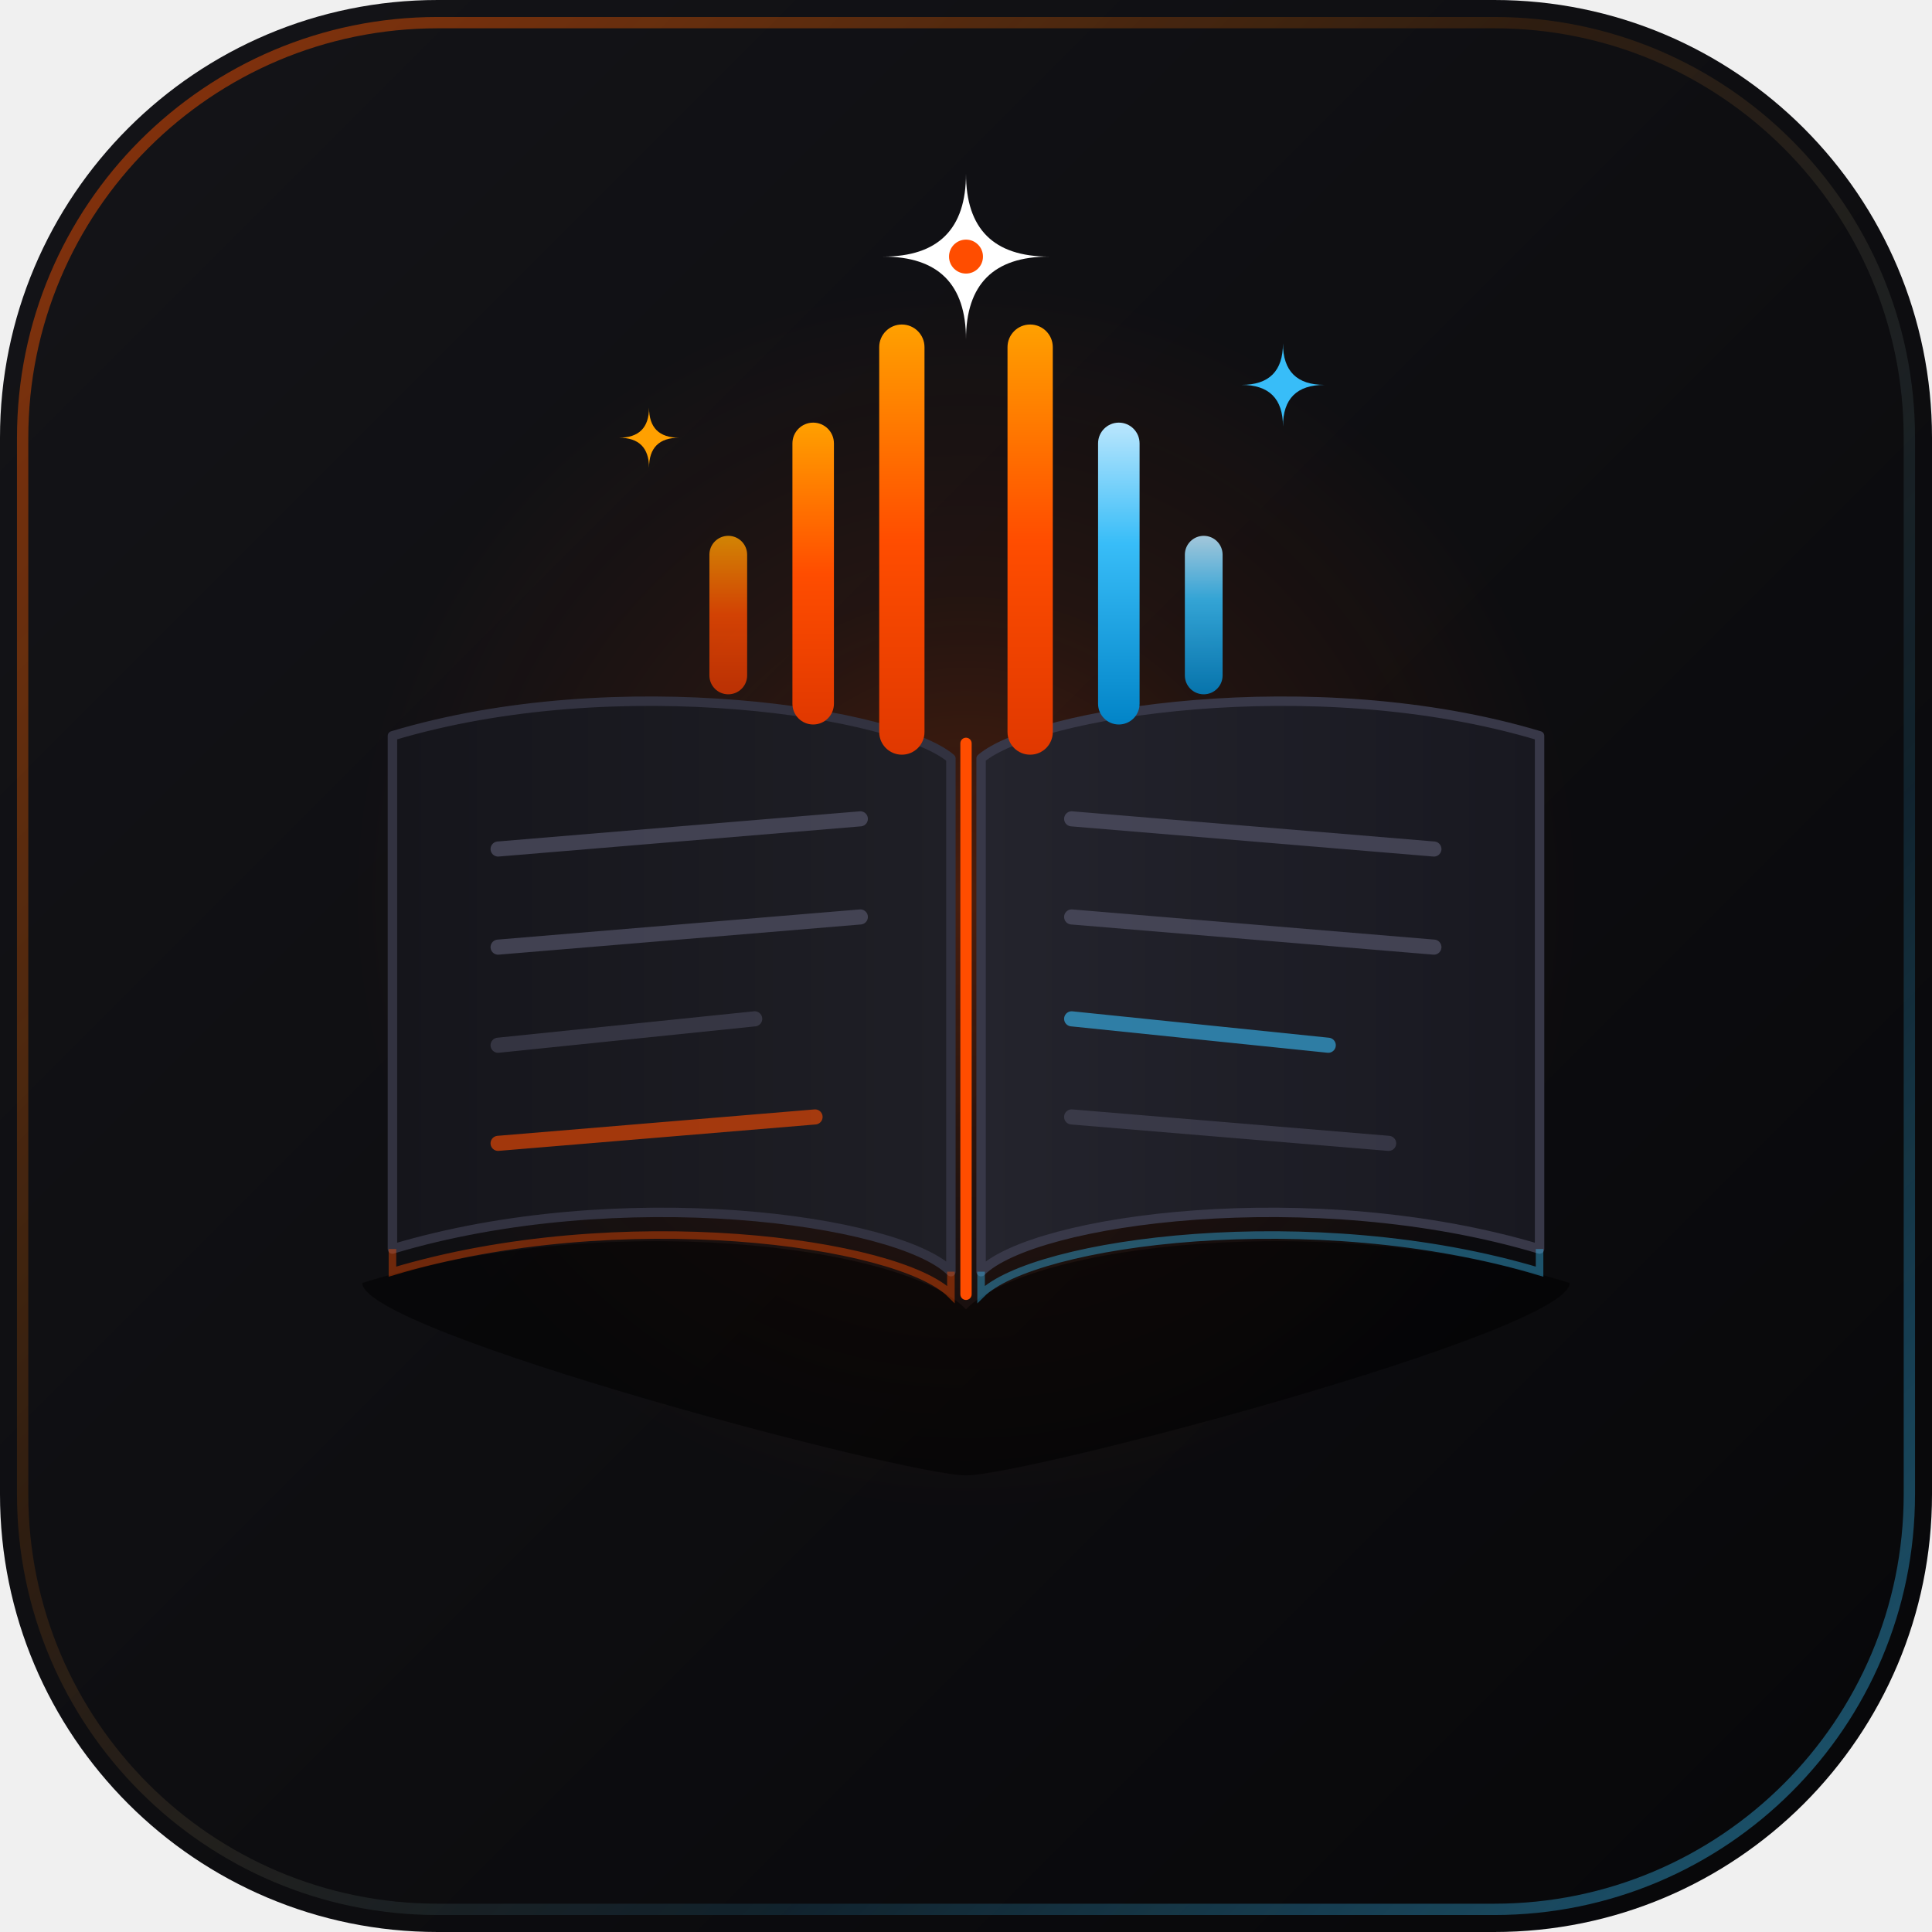
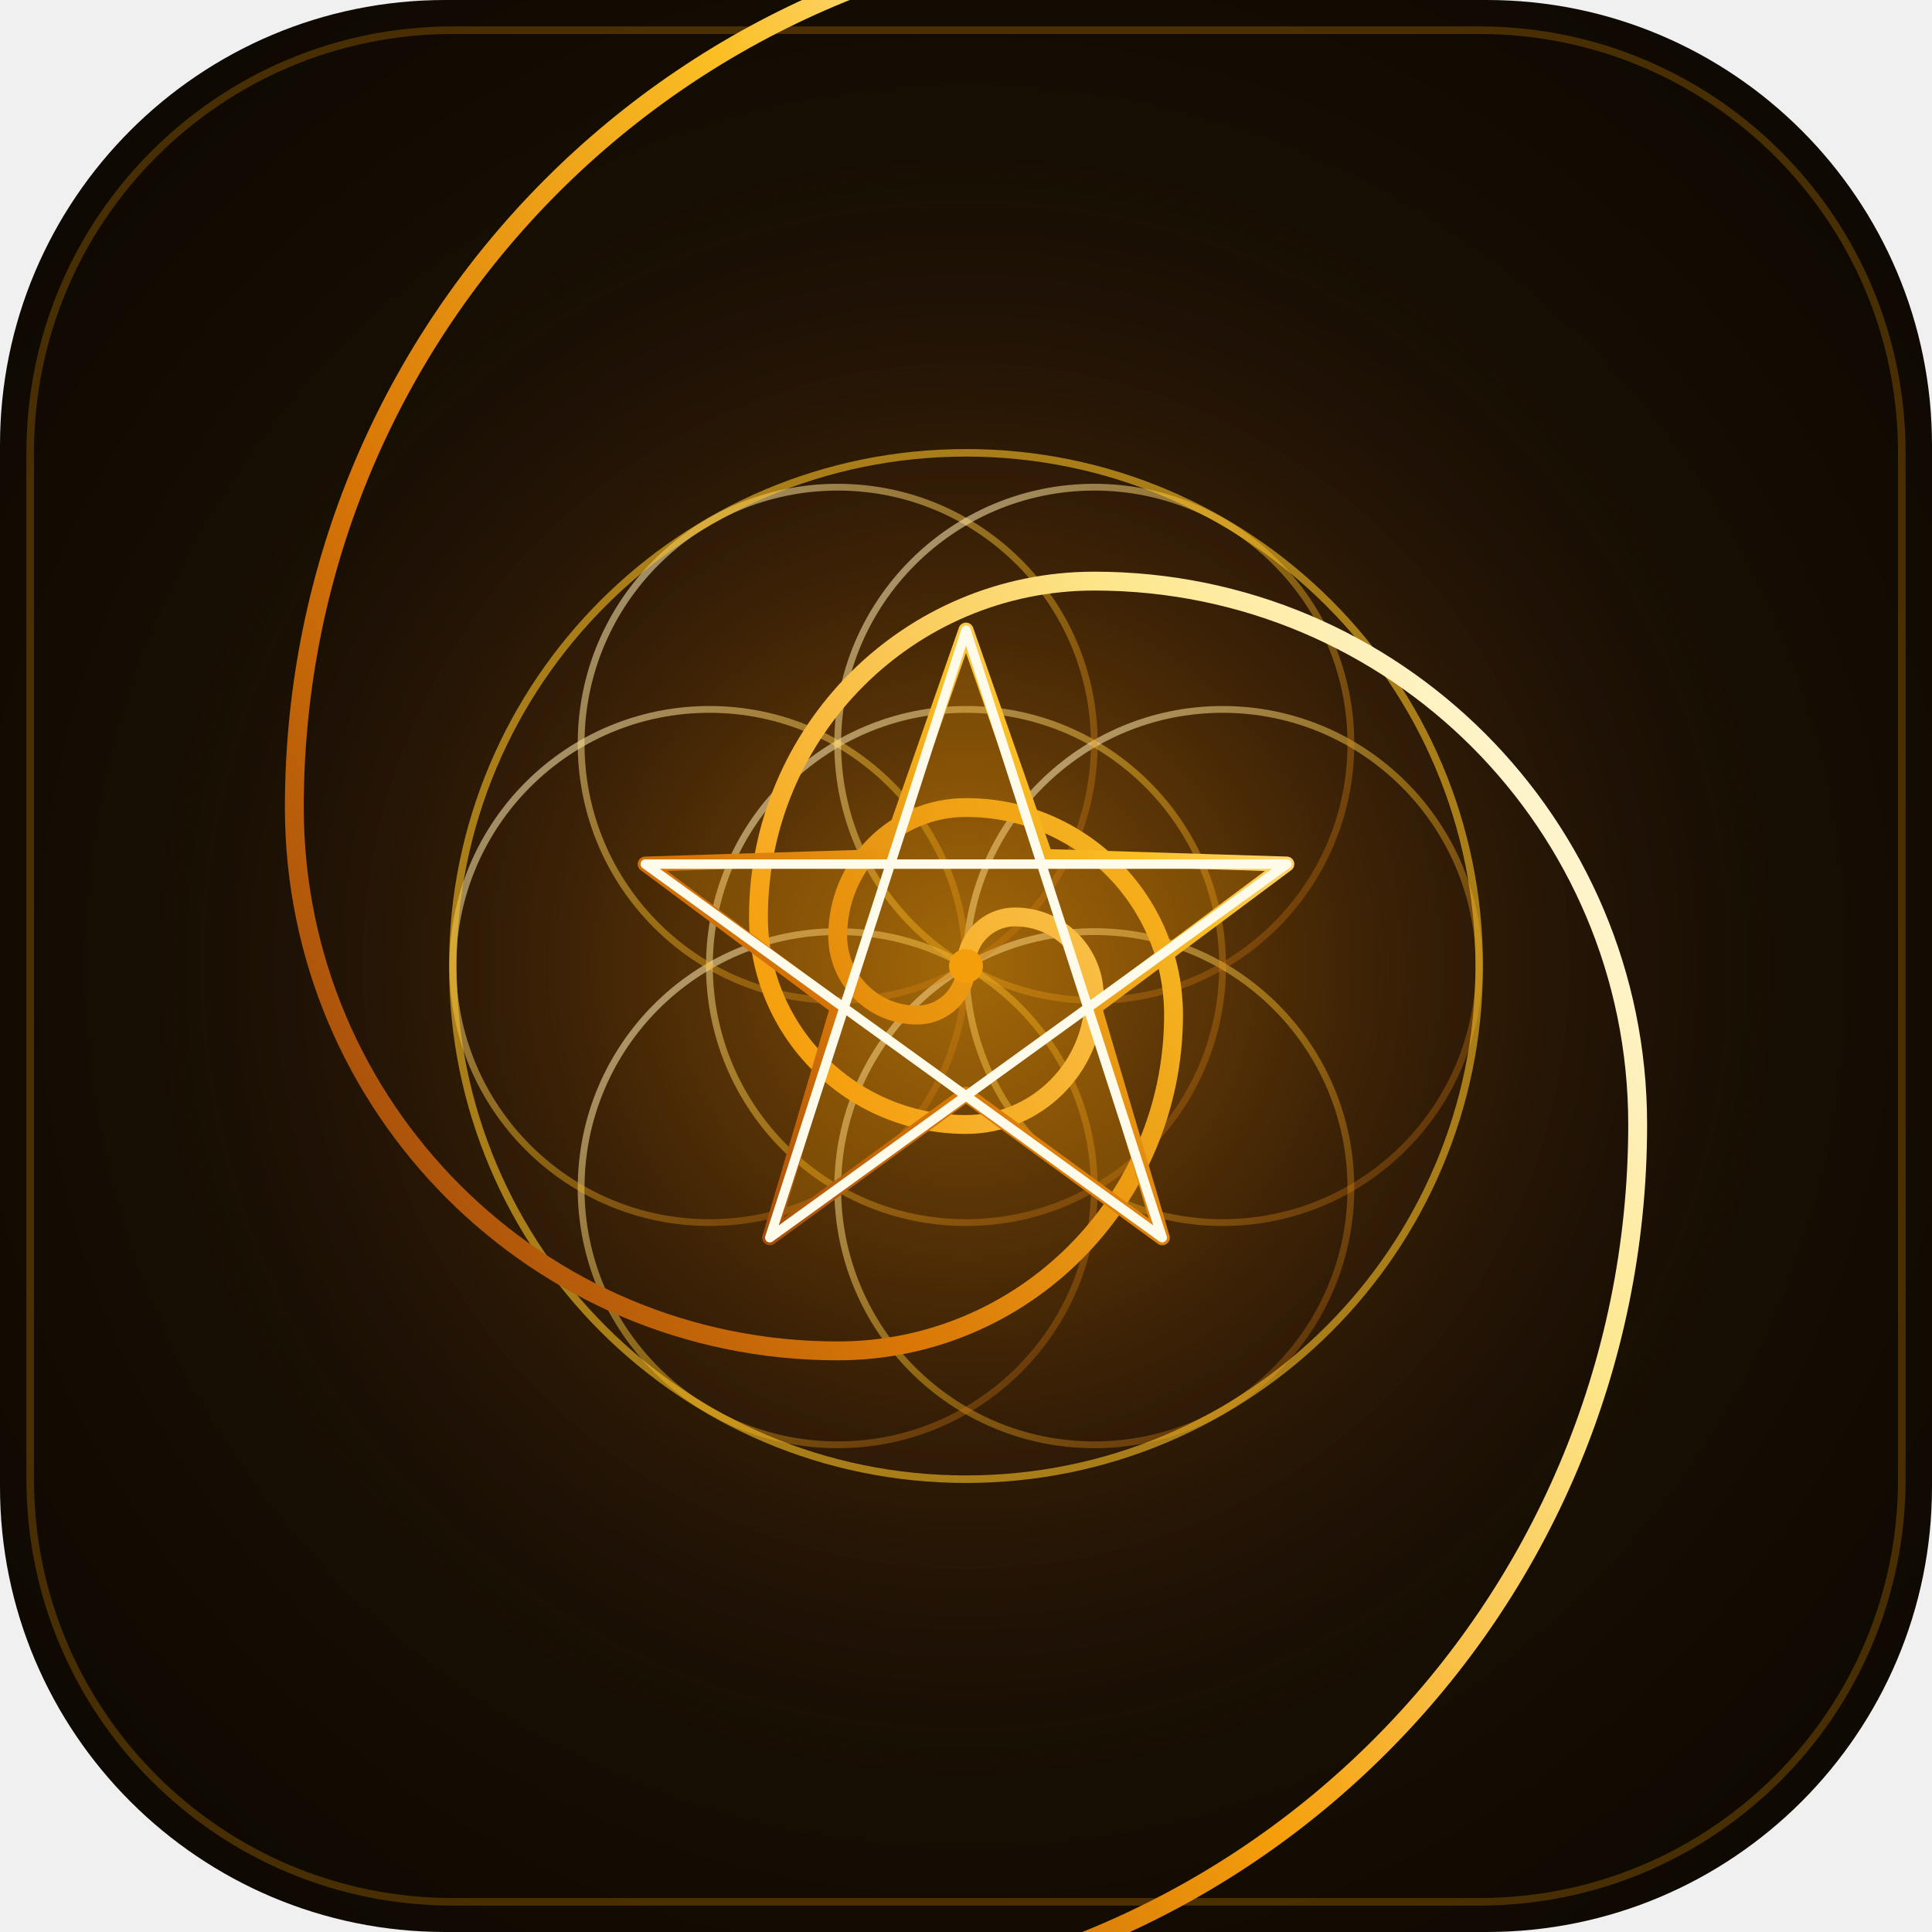
<svg xmlns="http://www.w3.org/2000/svg" viewBox="0 0 512 512" width="100%" height="100%">
  <defs>
-     <linearGradient id="bgGrad" x1="0%" y1="0%" x2="100%" y2="100%">
-       <stop offset="0%" stop-color="#141418" />
-       <stop offset="50%" stop-color="#0E0E11" />
-       <stop offset="100%" stop-color="#070709" />
+     <radialGradient id="favGoldenBg" cx="50%" cy="50%" r="72%">
+       <stop offset="0%" stop-color="#2E1C07" />
+       <stop offset="45%" stop-color="#1C1104" />
+       <stop offset="78%" stop-color="#100A02" />
+       <stop offset="100%" stop-color="#080501" />
+     </radialGradient>
+     <radialGradient id="favCenterAura" cx="50%" cy="50%" r="55%">
+       <stop offset="0%" stop-color="#F59E0B" stop-opacity="0.45" />
+       <stop offset="35%" stop-color="#D97706" stop-opacity="0.22" />
+       <stop offset="70%" stop-color="#78350F" stop-opacity="0.08" />
+       <stop offset="100%" stop-color="#000000" stop-opacity="0" />
+     </radialGradient>
+     <linearGradient id="favSpiral1" x1="0%" y1="100%" x2="100%" y2="0%">
+       <stop offset="0%" stop-color="#92400E" />
+       <stop offset="35%" stop-color="#D97706" />
+       <stop offset="70%" stop-color="#FBBF24" />
+       <stop offset="100%" stop-color="#FFFBEB" />
    </linearGradient>
-     <linearGradient id="borderGrad" x1="0%" y1="0%" x2="100%" y2="100%">
-       <stop offset="0%" stop-color="#FF4D00" stop-opacity="0.8" />
-       <stop offset="40%" stop-color="#FF7A00" stop-opacity="0.2" />
-       <stop offset="70%" stop-color="#38BDF8" stop-opacity="0.2" />
-       <stop offset="100%" stop-color="#38BDF8" stop-opacity="0.7" />
+     <linearGradient id="favSpiral2" x1="100%" y1="0%" x2="0%" y2="100%">
+       <stop offset="0%" stop-color="#B45309" />
+       <stop offset="35%" stop-color="#F59E0B" />
+       <stop offset="70%" stop-color="#FDE68A" />
+       <stop offset="100%" stop-color="#FFFFFF" />
    </linearGradient>
-     <linearGradient id="accentOrange" x1="0%" y1="100%" x2="0%" y2="0%">
-       <stop offset="0%" stop-color="#E03800" />
-       <stop offset="50%" stop-color="#FF4D00" />
-       <stop offset="100%" stop-color="#FFA000" />
+     <linearGradient id="favFlowerGold" x1="0%" y1="0%" x2="100%" y2="100%">
+       <stop offset="0%" stop-color="#FFFBEB" stop-opacity="0.6" />
+       <stop offset="50%" stop-color="#FBBF24" stop-opacity="0.45" />
+       <stop offset="100%" stop-color="#B45309" stop-opacity="0.3" />
    </linearGradient>
-     <linearGradient id="voiceCyan" x1="0%" y1="100%" x2="0%" y2="0%">
-       <stop offset="0%" stop-color="#0284C7" />
-       <stop offset="60%" stop-color="#38BDF8" />
-       <stop offset="100%" stop-color="#BAE6FD" />
-     </linearGradient>
-     <linearGradient id="leftPageGrad" x1="100%" y1="50%" x2="0%" y2="50%">
-       <stop offset="0%" stop-color="#1F1F26" />
-       <stop offset="100%" stop-color="#15151B" />
-     </linearGradient>
-     <linearGradient id="rightPageGrad" x1="0%" y1="50%" x2="100%" y2="50%">
-       <stop offset="0%" stop-color="#24242D" />
-       <stop offset="100%" stop-color="#181820" />
-     </linearGradient>
-     <radialGradient id="centerGlow" cx="50%" cy="48%" r="45%">
-       <stop offset="0%" stop-color="#FF4D00" stop-opacity="0.25" />
-       <stop offset="50%" stop-color="#FF4D00" stop-opacity="0.08" />
-       <stop offset="100%" stop-color="#FF4D00" stop-opacity="0" />
-     </radialGradient>
  </defs>
-   <rect x="0" y="0" width="512" height="512" rx="116" fill="url(#bgGrad)" />
-   <rect x="6" y="6" width="500" height="500" rx="110" fill="none" stroke="url(#borderGrad)" stroke-width="3" opacity="0.65" />
-   <circle cx="256" cy="245" r="180" fill="url(#centerGlow)" />
-   <g transform="translate(0, 15)">
-     <path d="M 96 325 C 160 305 240 315 256 332 C 272 315 352 305 416 325 C 416 338 272 376 256 376 C 240 376 96 338 96 325 Z" fill="#000000" opacity="0.5" />
-     <path d="M 104 316 C 164 298 238 308 252 322 L 252 186 C 238 174 164 162 104 180 Z" fill="url(#leftPageGrad)" stroke="#323240" stroke-width="2.5" stroke-linejoin="round" />
-     <path d="M 260 322 C 274 308 348 298 408 316 L 408 180 C 348 162 274 174 260 186 Z" fill="url(#rightPageGrad)" stroke="#383848" stroke-width="2.5" stroke-linejoin="round" />
-     <path d="M 104 316 L 104 322 C 164 304 238 314 252 328 L 252 322" fill="none" stroke="#FF4D00" stroke-width="2" opacity="0.4" />
-     <path d="M 408 316 L 408 322 C 348 304 274 314 260 328 L 260 322" fill="none" stroke="#38BDF8" stroke-width="2" opacity="0.4" />
-     <line x1="132" y1="210" x2="228" y2="202" stroke="#525266" stroke-width="4" stroke-linecap="round" opacity="0.7" />
-     <line x1="132" y1="236" x2="228" y2="228" stroke="#525266" stroke-width="4" stroke-linecap="round" opacity="0.7" />
-     <line x1="132" y1="262" x2="200" y2="255" stroke="#525266" stroke-width="4" stroke-linecap="round" opacity="0.5" />
-     <line x1="132" y1="288" x2="216" y2="281" stroke="#FF4D00" stroke-width="4" stroke-linecap="round" opacity="0.6" />
-     <line x1="284" y1="202" x2="380" y2="210" stroke="#525266" stroke-width="4" stroke-linecap="round" opacity="0.7" />
-     <line x1="284" y1="228" x2="380" y2="236" stroke="#525266" stroke-width="4" stroke-linecap="round" opacity="0.7" />
-     <line x1="284" y1="255" x2="352" y2="262" stroke="#38BDF8" stroke-width="4" stroke-linecap="round" opacity="0.6" />
-     <line x1="284" y1="281" x2="368" y2="288" stroke="#525266" stroke-width="4" stroke-linecap="round" opacity="0.5" />
-     <line x1="256" y1="182" x2="256" y2="328" stroke="#FF4D00" stroke-width="3" stroke-linecap="round" />
+   <rect x="0" y="0" width="512" height="512" rx="118" fill="url(#favGoldenBg)" />
+   <rect x="8" y="8" width="496" height="496" rx="112" stroke="#F59E0B" stroke-opacity="0.25" stroke-width="2" fill="none" />
+   <circle cx="256" cy="256" r="210" fill="url(#favCenterAura)" />
+   <g stroke="url(#favFlowerGold)" stroke-width="1.8" fill="none">
+     <circle cx="256" cy="256" r="68" />
+     <circle cx="324" cy="256" r="68" />
+     <circle cx="290" cy="314.89" r="68" />
+     <circle cx="222" cy="314.89" r="68" />
+     <circle cx="188" cy="256" r="68" />
+     <circle cx="222" cy="197.11" r="68" />
+     <circle cx="290" cy="197.11" r="68" />
+     <circle cx="256" cy="256" r="136" stroke="#FBBF24" stroke-width="2" stroke-opacity="0.6" />
  </g>
-   <rect x="188" y="142" width="10" height="42" rx="5" fill="url(#accentOrange)" opacity="0.8" />
-   <rect x="210" y="112" width="11" height="80" rx="5.5" fill="url(#accentOrange)" />
-   <rect x="233" y="86" width="12" height="114" rx="6" fill="url(#accentOrange)" />
-   <rect x="267" y="86" width="12" height="114" rx="6" fill="url(#accentOrange)" />
-   <rect x="291" y="112" width="11" height="80" rx="5.5" fill="url(#voiceCyan)" />
-   <rect x="314" y="142" width="10" height="42" rx="5" fill="url(#voiceCyan)" opacity="0.85" />
-   <g transform="translate(256, 68)">
-     <path d="M 0 -22 Q 0 0 22 0 Q 0 0 0 22 Q 0 0 -22 0 Q 0 0 0 -22 Z" fill="#FFFFFF" />
-     <circle cx="0" cy="0" r="4.5" fill="#FF4D00" />
+   <path d="M 256 256 A 13 13 0 0 1 243 269 A 21 21 0 0 1 222 248 A 34 34 0 0 1 256 214 A 55 55 0 0 1 311 269 A 89 89 0 0 1 222 358 A 144 144 0 0 1 78 214 A 233 233 0 0 1 311 -19" fill="none" stroke="url(#favSpiral1)" stroke-width="5" stroke-linecap="round" />
+   <g transform="rotate(180, 256, 256)">
+     <path d="M 256 256 A 13 13 0 0 1 243 269 A 21 21 0 0 1 222 248 A 34 34 0 0 1 256 214 A 55 55 0 0 1 311 269 A 89 89 0 0 1 222 358 A 144 144 0 0 1 78 214 A 233 233 0 0 1 311 -19" fill="none" stroke="url(#favSpiral2)" stroke-width="5" stroke-linecap="round" />
  </g>
-   <g transform="translate(340, 102)">
-     <path d="M 0 -11 Q 0 0 11 0 Q 0 0 0 11 Q 0 0 -11 0 Q 0 0 0 -11 Z" fill="#38BDF8" />
-   </g>
-   <g transform="translate(172, 116)">
-     <path d="M 0 -8 Q 0 0 8 0 Q 0 0 0 8 Q 0 0 -8 0 Q 0 0 0 -8 Z" fill="#FFA000" />
+   <g transform="translate(256, 256)">
+     <polygon points="0,-89 21,-29 85,-27 34,11 52,72 0,34 -52,72 -34,11 -85,-27 -21,-29" fill="#F59E0B" fill-opacity="0.25" stroke="url(#favSpiral1)" stroke-width="4" stroke-linejoin="round" />
+     <polygon points="0,-89 52,72 -85,-27 85,-27 -52,72" fill="none" stroke="#FFFBEB" stroke-width="2.5" stroke-linejoin="round" />
+     <circle cx="0" cy="0" r="4.5" fill="#F59E0B" />
  </g>
</svg>
